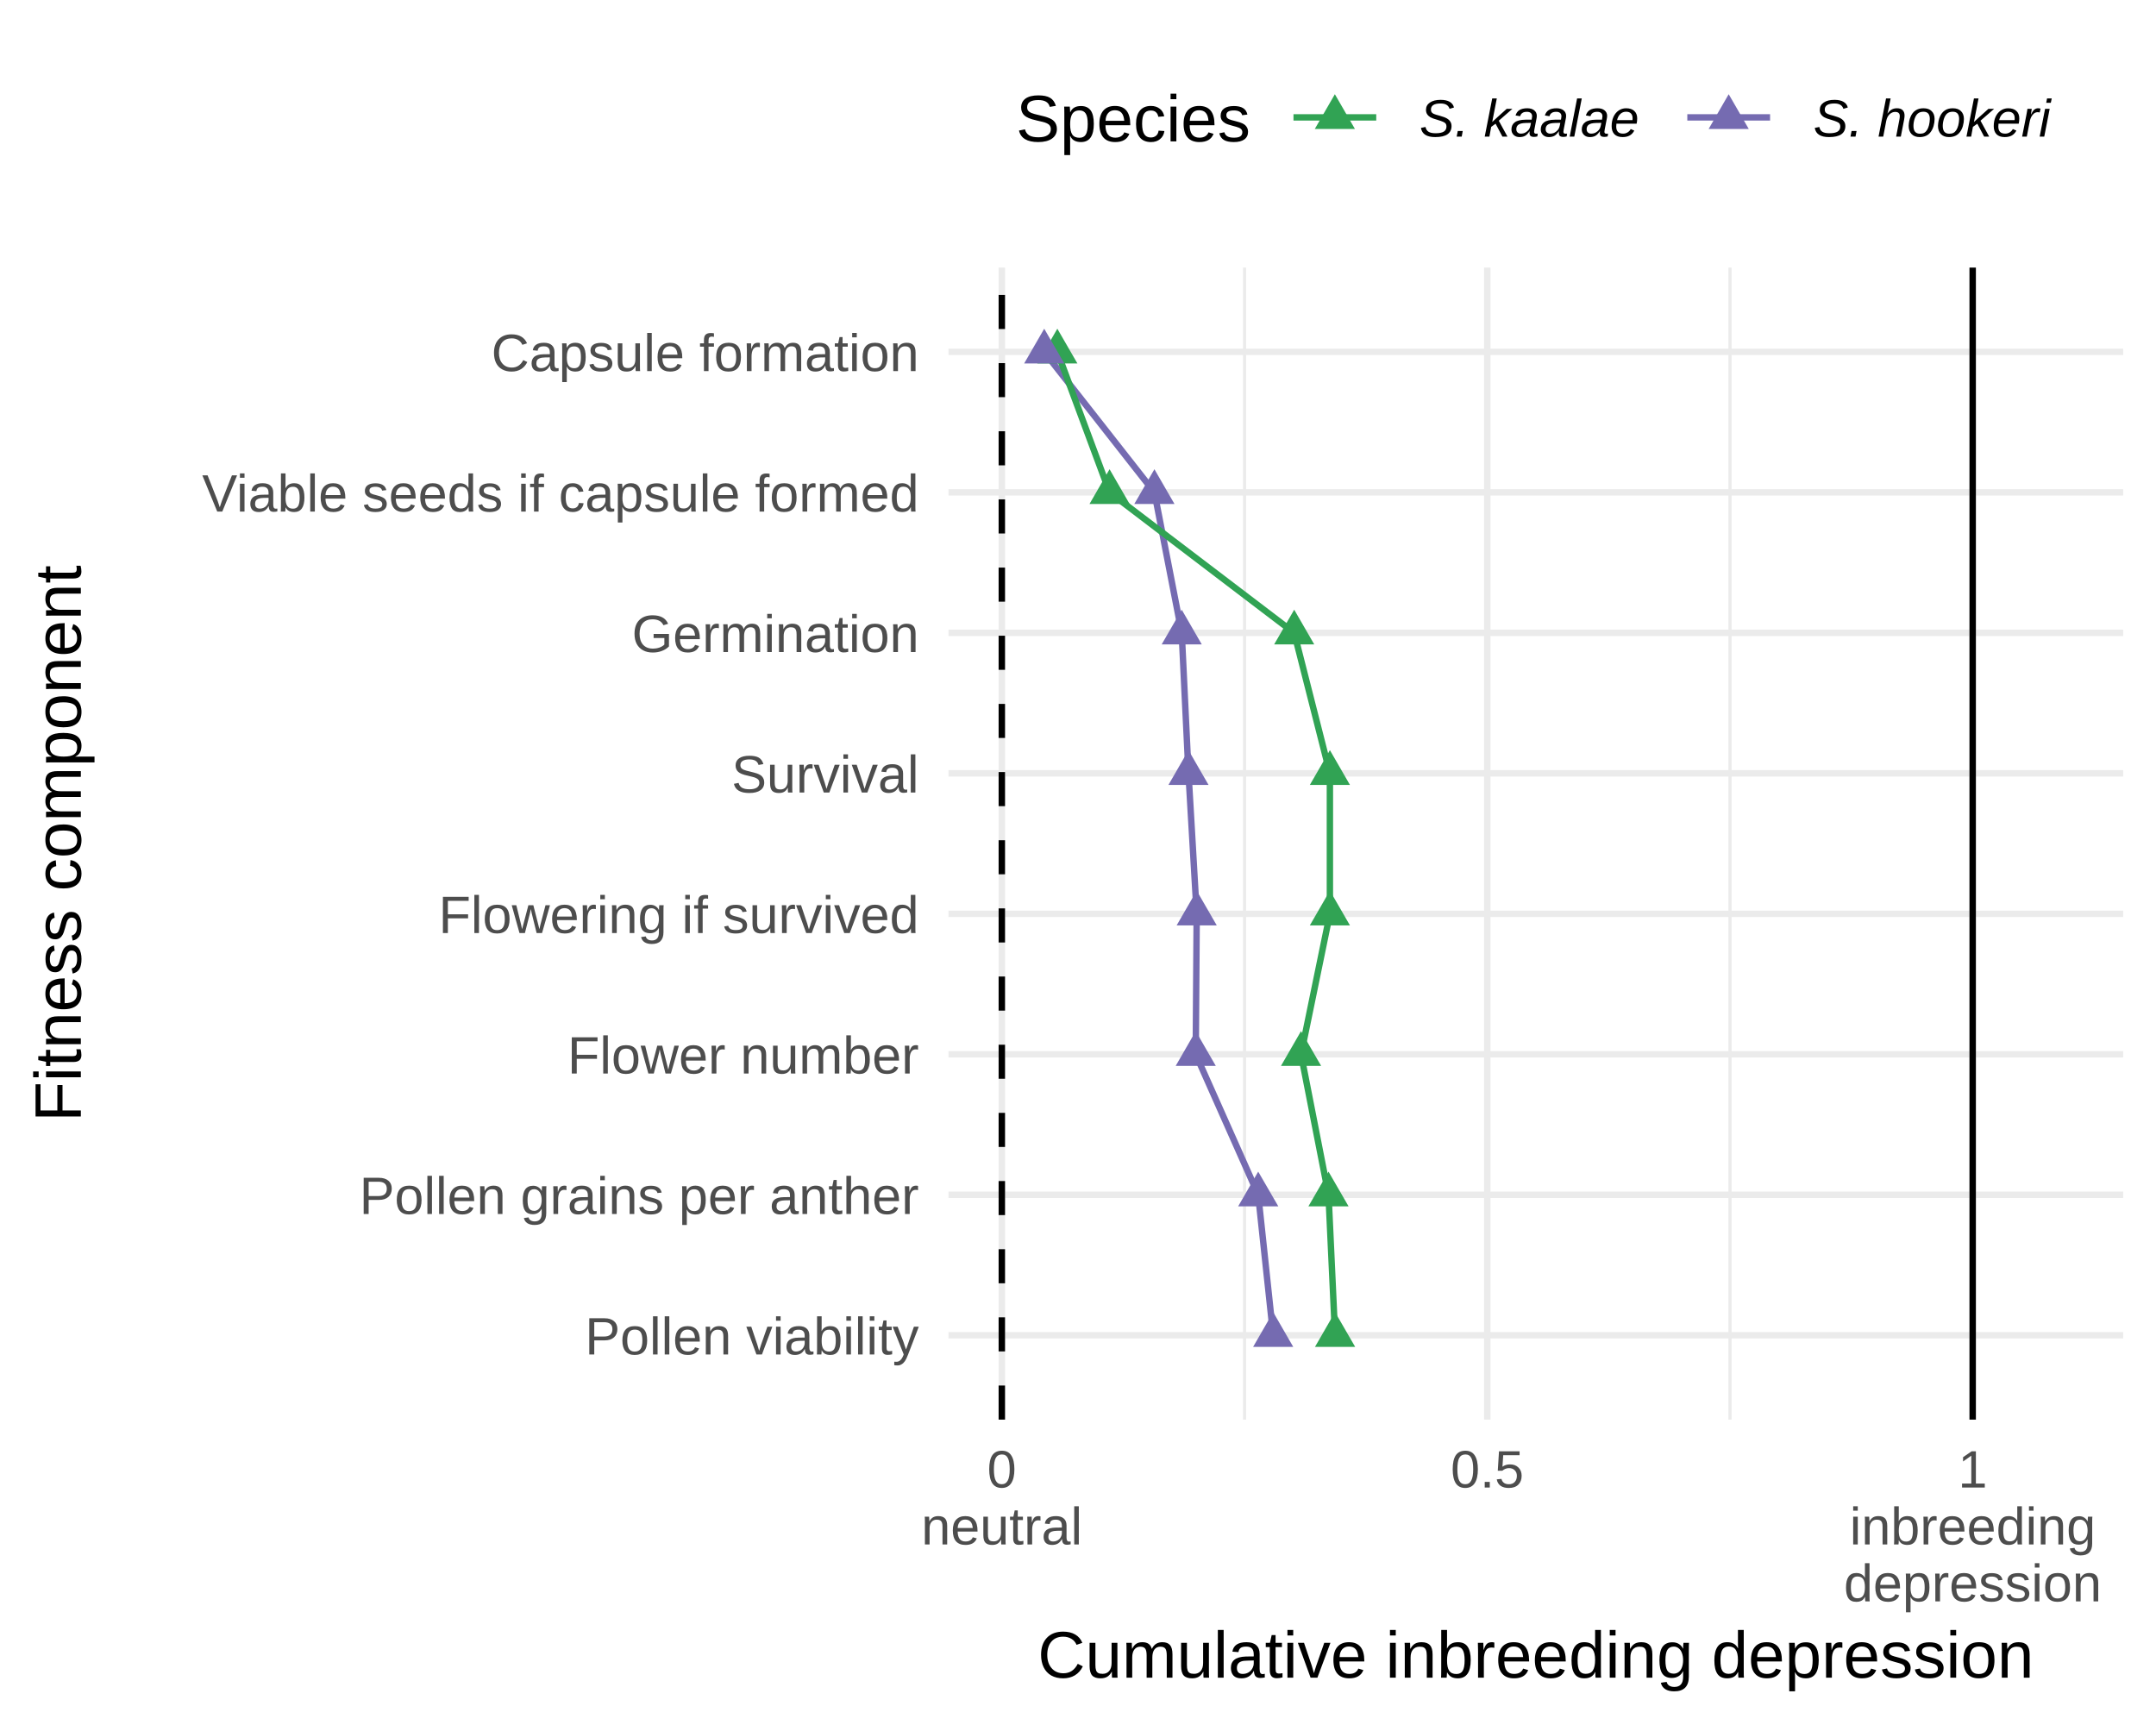
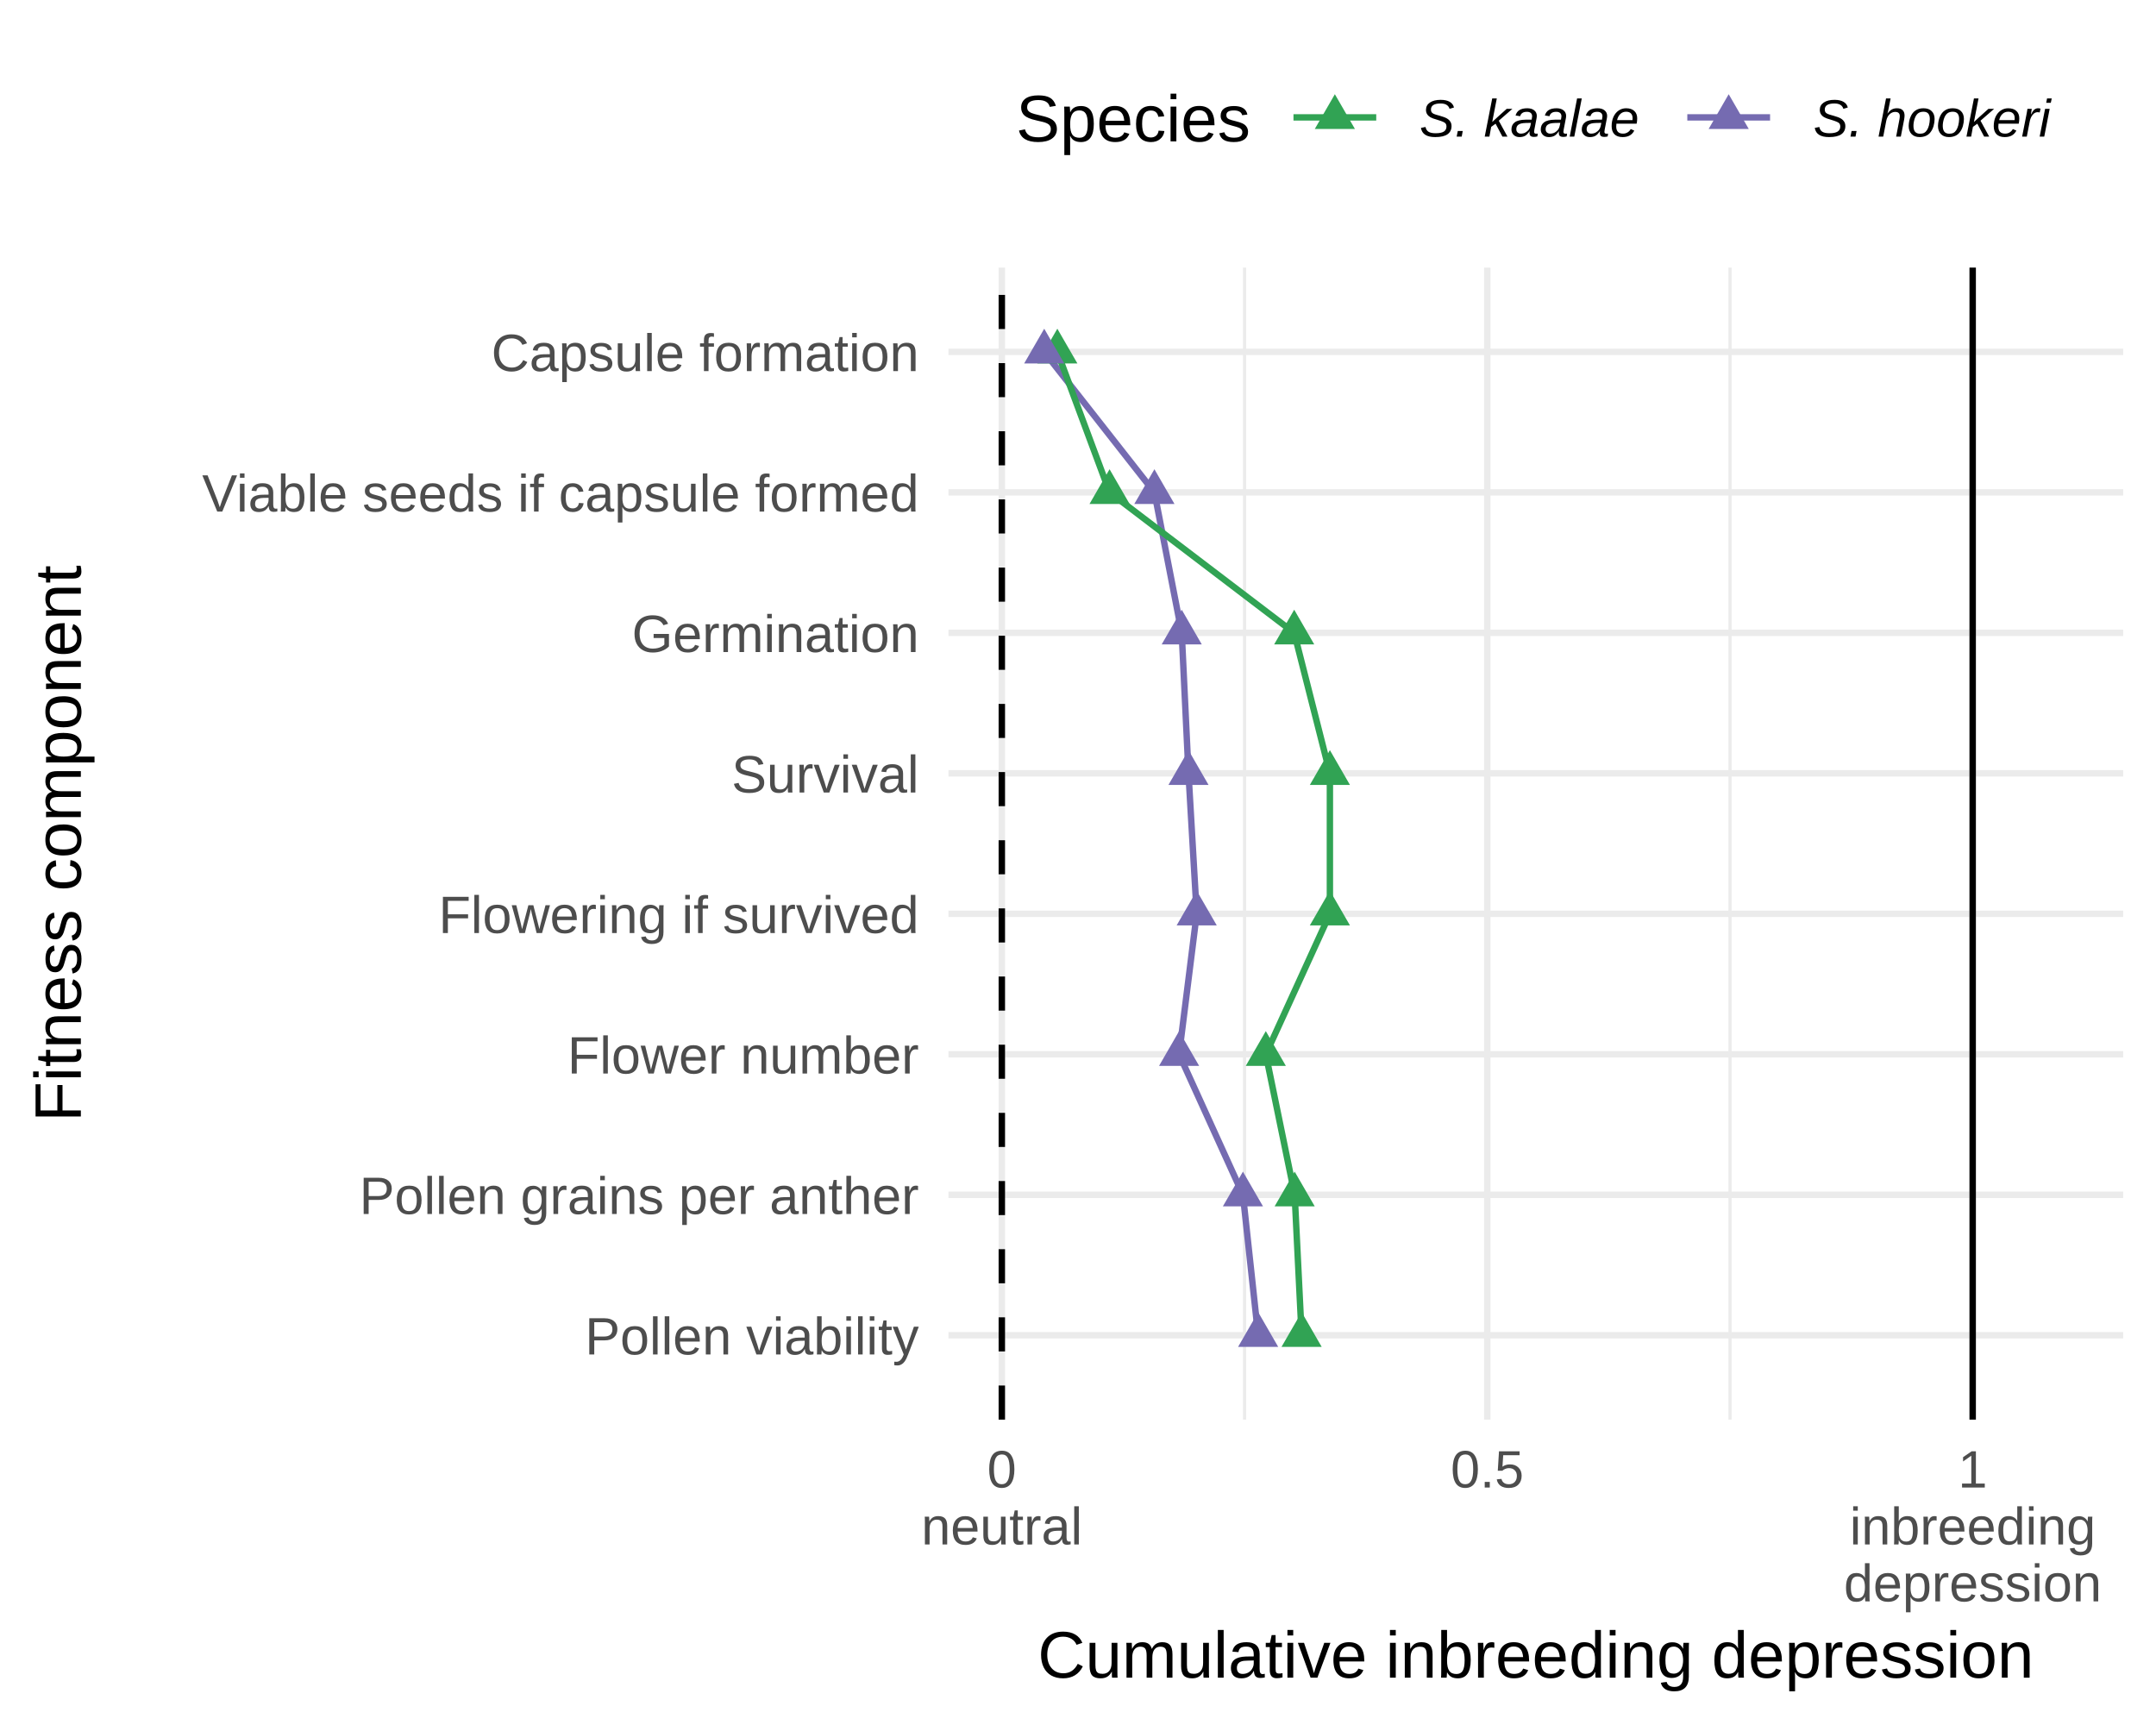
<svg xmlns="http://www.w3.org/2000/svg" class="svglite" width="360.00pt" height="288.00pt" viewBox="0 0 360.00 288.00">
  <defs>
    <style type="text/css">
    .svglite line, .svglite polyline, .svglite polygon, .svglite path, .svglite rect, .svglite circle {
      fill: none;
      stroke: #000000;
      stroke-linecap: round;
      stroke-linejoin: round;
      stroke-miterlimit: 10.00;
    }
  </style>
  </defs>
  <rect width="100%" height="100%" style="stroke: none; fill: #FFFFFF;" />
  <defs>
    <clipPath id="cpMC4wMHwzNjAuMDB8MC4wMHwyODguMDA=">
      <rect x="0.00" y="0.00" width="360.00" height="288.00" />
    </clipPath>
  </defs>
  <g clip-path="url(#cpMC4wMHwzNjAuMDB8MC4wMHwyODguMDA=)">
</g>
  <defs>
    <clipPath id="cpMTU4LjM3fDM1NC41Mnw0NC42OHwyMzcuMDE=">
      <rect x="158.37" y="44.68" width="196.15" height="192.33" />
    </clipPath>
  </defs>
  <g clip-path="url(#cpMTU4LjM3fDM1NC41Mnw0NC42OHwyMzcuMDE=)">
    <polyline points="207.81,237.01 207.81,44.68 " style="stroke-width: 0.53; stroke: #EBEBEB; stroke-linecap: butt;" />
    <polyline points="288.87,237.01 288.87,44.68 " style="stroke-width: 0.53; stroke: #EBEBEB; stroke-linecap: butt;" />
    <polyline points="158.37,222.93 354.52,222.93 " style="stroke-width: 1.07; stroke: #EBEBEB; stroke-linecap: butt;" />
    <polyline points="158.37,199.48 354.52,199.48 " style="stroke-width: 1.07; stroke: #EBEBEB; stroke-linecap: butt;" />
    <polyline points="158.37,176.02 354.52,176.02 " style="stroke-width: 1.07; stroke: #EBEBEB; stroke-linecap: butt;" />
    <polyline points="158.37,152.57 354.52,152.57 " style="stroke-width: 1.07; stroke: #EBEBEB; stroke-linecap: butt;" />
    <polyline points="158.37,129.11 354.52,129.11 " style="stroke-width: 1.07; stroke: #EBEBEB; stroke-linecap: butt;" />
    <polyline points="158.37,105.66 354.52,105.66 " style="stroke-width: 1.07; stroke: #EBEBEB; stroke-linecap: butt;" />
    <polyline points="158.37,82.20 354.52,82.20 " style="stroke-width: 1.07; stroke: #EBEBEB; stroke-linecap: butt;" />
    <polyline points="158.37,58.75 354.52,58.75 " style="stroke-width: 1.07; stroke: #EBEBEB; stroke-linecap: butt;" />
    <polyline points="167.28,237.01 167.28,44.68 " style="stroke-width: 1.07; stroke: #EBEBEB; stroke-linecap: butt;" />
    <polyline points="248.34,237.01 248.34,44.68 " style="stroke-width: 1.07; stroke: #EBEBEB; stroke-linecap: butt;" />
    <polyline points="329.39,237.01 329.39,44.68 " style="stroke-width: 1.07; stroke: #EBEBEB; stroke-linecap: butt;" />
    <line x1="167.28" y1="237.01" x2="167.28" y2="44.68" style="stroke-width: 1.07; stroke-dasharray: 5.69,5.69; stroke-linecap: butt;" />
    <line x1="329.39" y1="237.01" x2="329.39" y2="44.68" style="stroke-width: 1.07; stroke-linecap: butt;" />
-     <polyline points="174.36,58.75 192.76,82.20 197.32,105.66 198.45,129.11 199.82,152.57 199.66,176.02 210.09,199.48 212.59,222.93 " style="stroke-width: 1.07; stroke: #756BB1; stroke-linecap: butt;" />
-     <polyline points="176.55,58.75 185.27,82.20 216.10,105.66 222.06,129.11 222.06,152.57 217.24,176.02 221.83,199.48 222.92,222.93 " style="stroke-width: 1.07; stroke: #31A354; stroke-linecap: butt;" />
+     <polyline points="174.36,58.75 192.76,82.20 197.32,105.66 198.45,129.11 199.82,152.57 196.88,176.02 207.54,199.48 210.08,222.93 " style="stroke-width: 1.07; stroke: #756BB1; stroke-linecap: butt;" />
+     <polyline points="176.55,58.75 185.27,82.20 216.10,105.66 222.06,129.11 222.06,152.57 211.36,176.02 216.18,199.48 217.34,222.93 " style="stroke-width: 1.07; stroke: #31A354; stroke-linecap: butt;" />
    <polygon points="176.55,54.88 179.90,60.68 173.20,60.68 " style="stroke-width: 0.71; stroke: none; fill: #31A354;" />
    <polygon points="174.36,54.88 177.71,60.68 171.01,60.68 " style="stroke-width: 0.71; stroke: none; fill: #756BB1;" />
    <polygon points="185.27,78.34 188.62,84.14 181.92,84.14 " style="stroke-width: 0.71; stroke: none; fill: #31A354;" />
    <polygon points="192.76,78.34 196.11,84.14 189.40,84.14 " style="stroke-width: 0.71; stroke: none; fill: #756BB1;" />
    <polygon points="216.10,101.79 219.45,107.59 212.75,107.59 " style="stroke-width: 0.71; stroke: none; fill: #31A354;" />
    <polygon points="197.32,101.79 200.67,107.59 193.97,107.59 " style="stroke-width: 0.71; stroke: none; fill: #756BB1;" />
    <polygon points="222.06,125.24 225.41,131.05 218.71,131.05 " style="stroke-width: 0.71; stroke: none; fill: #31A354;" />
    <polygon points="198.45,125.24 201.80,131.05 195.10,131.05 " style="stroke-width: 0.71; stroke: none; fill: #756BB1;" />
    <polygon points="222.06,148.70 225.41,154.50 218.71,154.50 " style="stroke-width: 0.71; stroke: none; fill: #31A354;" />
    <polygon points="199.82,148.70 203.17,154.50 196.47,154.50 " style="stroke-width: 0.71; stroke: none; fill: #756BB1;" />
-     <polygon points="217.24,172.15 220.60,177.96 213.89,177.96 " style="stroke-width: 0.71; stroke: none; fill: #31A354;" />
-     <polygon points="199.66,172.15 203.01,177.96 196.31,177.96 " style="stroke-width: 0.71; stroke: none; fill: #756BB1;" />
-     <polygon points="221.83,195.61 225.18,201.41 218.47,201.41 " style="stroke-width: 0.71; stroke: none; fill: #31A354;" />
-     <polygon points="210.09,195.61 213.45,201.41 206.74,201.41 " style="stroke-width: 0.71; stroke: none; fill: #756BB1;" />
-     <polygon points="222.92,219.06 226.28,224.87 219.57,224.87 " style="stroke-width: 0.71; stroke: none; fill: #31A354;" />
-     <polygon points="212.59,219.06 215.94,224.87 209.24,224.87 " style="stroke-width: 0.71; stroke: none; fill: #756BB1;" />
+     <polygon points="211.36,172.15 214.71,177.96 208.01,177.96 " style="stroke-width: 0.71; stroke: none; fill: #31A354;" />
+     <polygon points="196.88,172.15 200.23,177.96 193.53,177.96 " style="stroke-width: 0.71; stroke: none; fill: #756BB1;" />
+     <polygon points="216.18,195.61 219.53,201.41 212.83,201.41 " style="stroke-width: 0.71; stroke: none; fill: #31A354;" />
+     <polygon points="207.54,195.61 210.89,201.41 204.19,201.41 " style="stroke-width: 0.71; stroke: none; fill: #756BB1;" />
+     <polygon points="217.34,219.06 220.69,224.87 213.98,224.87 " style="stroke-width: 0.71; stroke: none; fill: #31A354;" />
+     <polygon points="210.08,219.06 213.43,224.87 206.73,224.87 " style="stroke-width: 0.71; stroke: none; fill: #756BB1;" />
  </g>
  <g clip-path="url(#cpMC4wMHwzNjAuMDB8MC4wMHwyODguMDA=)">
    <text x="153.44" y="226.14" text-anchor="end" style="font-size: 8.80px; fill: #4D4D4D; font-family: Arial;" textLength="63.68px" lengthAdjust="spacingAndGlyphs">Pollen viability</text>
    <text x="153.44" y="202.69" text-anchor="end" style="font-size: 8.80px; fill: #4D4D4D; font-family: Arial;" textLength="105.47px" lengthAdjust="spacingAndGlyphs">Pollen grains per anther</text>
    <text x="153.44" y="179.23" text-anchor="end" style="font-size: 8.80px; fill: #4D4D4D; font-family: Arial;" textLength="66.24px" lengthAdjust="spacingAndGlyphs">Flower number</text>
    <text x="153.44" y="155.78" text-anchor="end" style="font-size: 8.80px; fill: #4D4D4D; font-family: Arial;" textLength="91.49px" lengthAdjust="spacingAndGlyphs">Flowering if survived</text>
    <text x="153.44" y="132.32" text-anchor="end" style="font-size: 8.80px; fill: #4D4D4D; font-family: Arial;" textLength="35.47px" lengthAdjust="spacingAndGlyphs">Survival</text>
    <text x="153.44" y="108.87" text-anchor="end" style="font-size: 8.80px; fill: #4D4D4D; font-family: Arial;" textLength="54.53px" lengthAdjust="spacingAndGlyphs">Germination</text>
    <text x="153.44" y="85.41" text-anchor="end" style="font-size: 8.80px; fill: #4D4D4D; font-family: Arial;" textLength="134.78px" lengthAdjust="spacingAndGlyphs">Viable seeds if capsule formed</text>
    <text x="153.44" y="61.96" text-anchor="end" style="font-size: 8.80px; fill: #4D4D4D; font-family: Arial;" textLength="80.70px" lengthAdjust="spacingAndGlyphs">Capsule formation</text>
    <text x="167.28" y="248.35" text-anchor="middle" style="font-size: 8.80px; fill: #4D4D4D; font-family: Arial;" textLength="5.59px" lengthAdjust="spacingAndGlyphs">0</text>
    <text x="167.28" y="257.86" text-anchor="middle" style="font-size: 8.80px; fill: #4D4D4D; font-family: Arial;" textLength="31.46px" lengthAdjust="spacingAndGlyphs">neutral</text>
    <text x="248.34" y="248.35" text-anchor="middle" style="font-size: 8.80px; fill: #4D4D4D; font-family: Arial;" textLength="13.98px" lengthAdjust="spacingAndGlyphs">0.5</text>
    <text x="329.39" y="248.35" text-anchor="middle" style="font-size: 8.80px; fill: #4D4D4D; font-family: Arial;" textLength="5.59px" lengthAdjust="spacingAndGlyphs">1</text>
    <text x="329.39" y="257.86" text-anchor="middle" style="font-size: 8.80px; fill: #4D4D4D; font-family: Arial;" textLength="47.05px" lengthAdjust="spacingAndGlyphs">inbreeding</text>
    <text x="329.39" y="267.36" text-anchor="middle" style="font-size: 8.80px; fill: #4D4D4D; font-family: Arial;" textLength="48.00px" lengthAdjust="spacingAndGlyphs">depression</text>
    <text x="256.44" y="280.10" text-anchor="middle" style="font-size: 11.00px; font-family: Arial;" textLength="188.61px" lengthAdjust="spacingAndGlyphs">Cumulative inbreeding depression</text>
    <text transform="translate(13.50,140.84) rotate(-90)" text-anchor="middle" style="font-size: 11.00px; font-family: Arial;" textLength="103.83px" lengthAdjust="spacingAndGlyphs">Fitness component</text>
    <text x="169.65" y="23.61" style="font-size: 11.00px; font-family: Arial;" textLength="42.34px" lengthAdjust="spacingAndGlyphs">Species</text>
    <line x1="215.98" y1="19.60" x2="229.80" y2="19.60" style="stroke-width: 1.07; stroke: #31A354; stroke-linecap: butt;" />
    <polygon points="222.89,15.73 226.24,21.53 219.54,21.53 " style="stroke-width: 0.71; stroke: none; fill: #31A354;" />
    <line x1="281.74" y1="19.60" x2="295.56" y2="19.60" style="stroke-width: 1.07; stroke: #756BB1; stroke-linecap: butt;" />
    <polygon points="288.65,15.73 292.00,21.53 285.30,21.53 " style="stroke-width: 0.71; stroke: none; fill: #756BB1;" />
    <text x="237.01" y="22.81" style="font-size: 8.80px; font-style: italic; font-family: Arial;" textLength="40.31px" lengthAdjust="spacingAndGlyphs">S. kaalae</text>
    <text x="302.77" y="22.81" style="font-size: 8.80px; font-style: italic; font-family: Arial;" textLength="44.09px" lengthAdjust="spacingAndGlyphs">S. hookeri</text>
  </g>
</svg>
